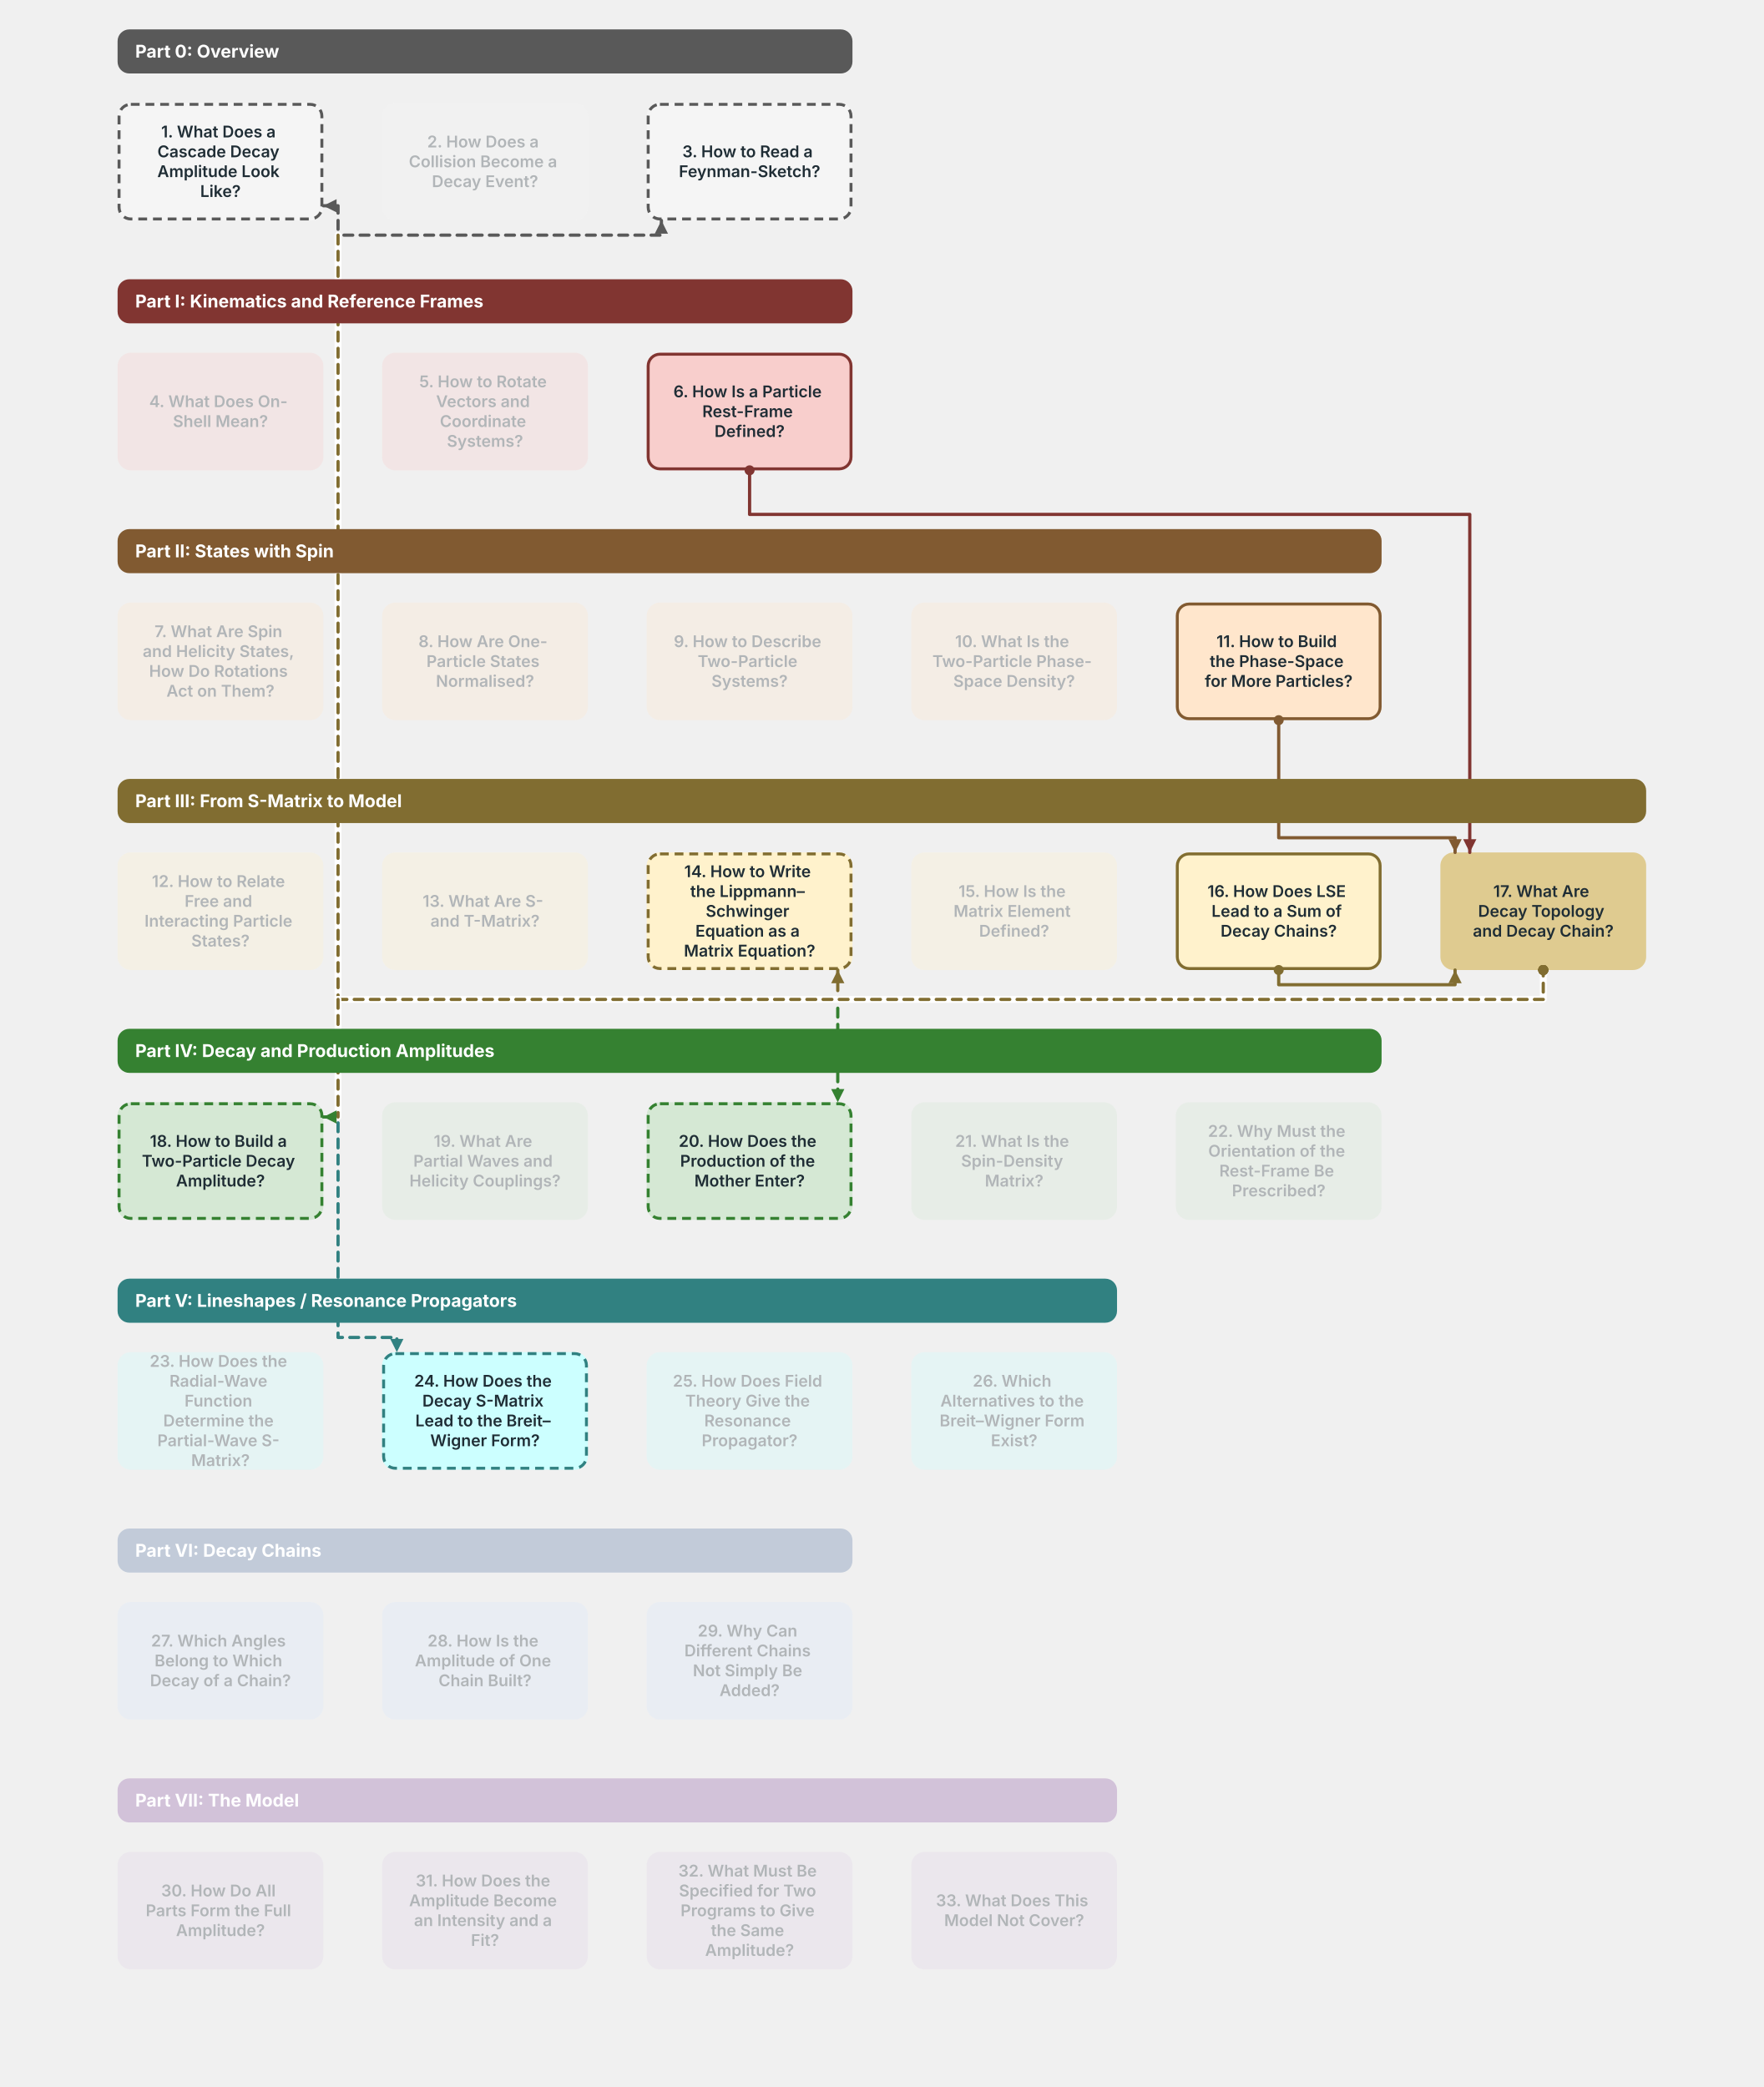
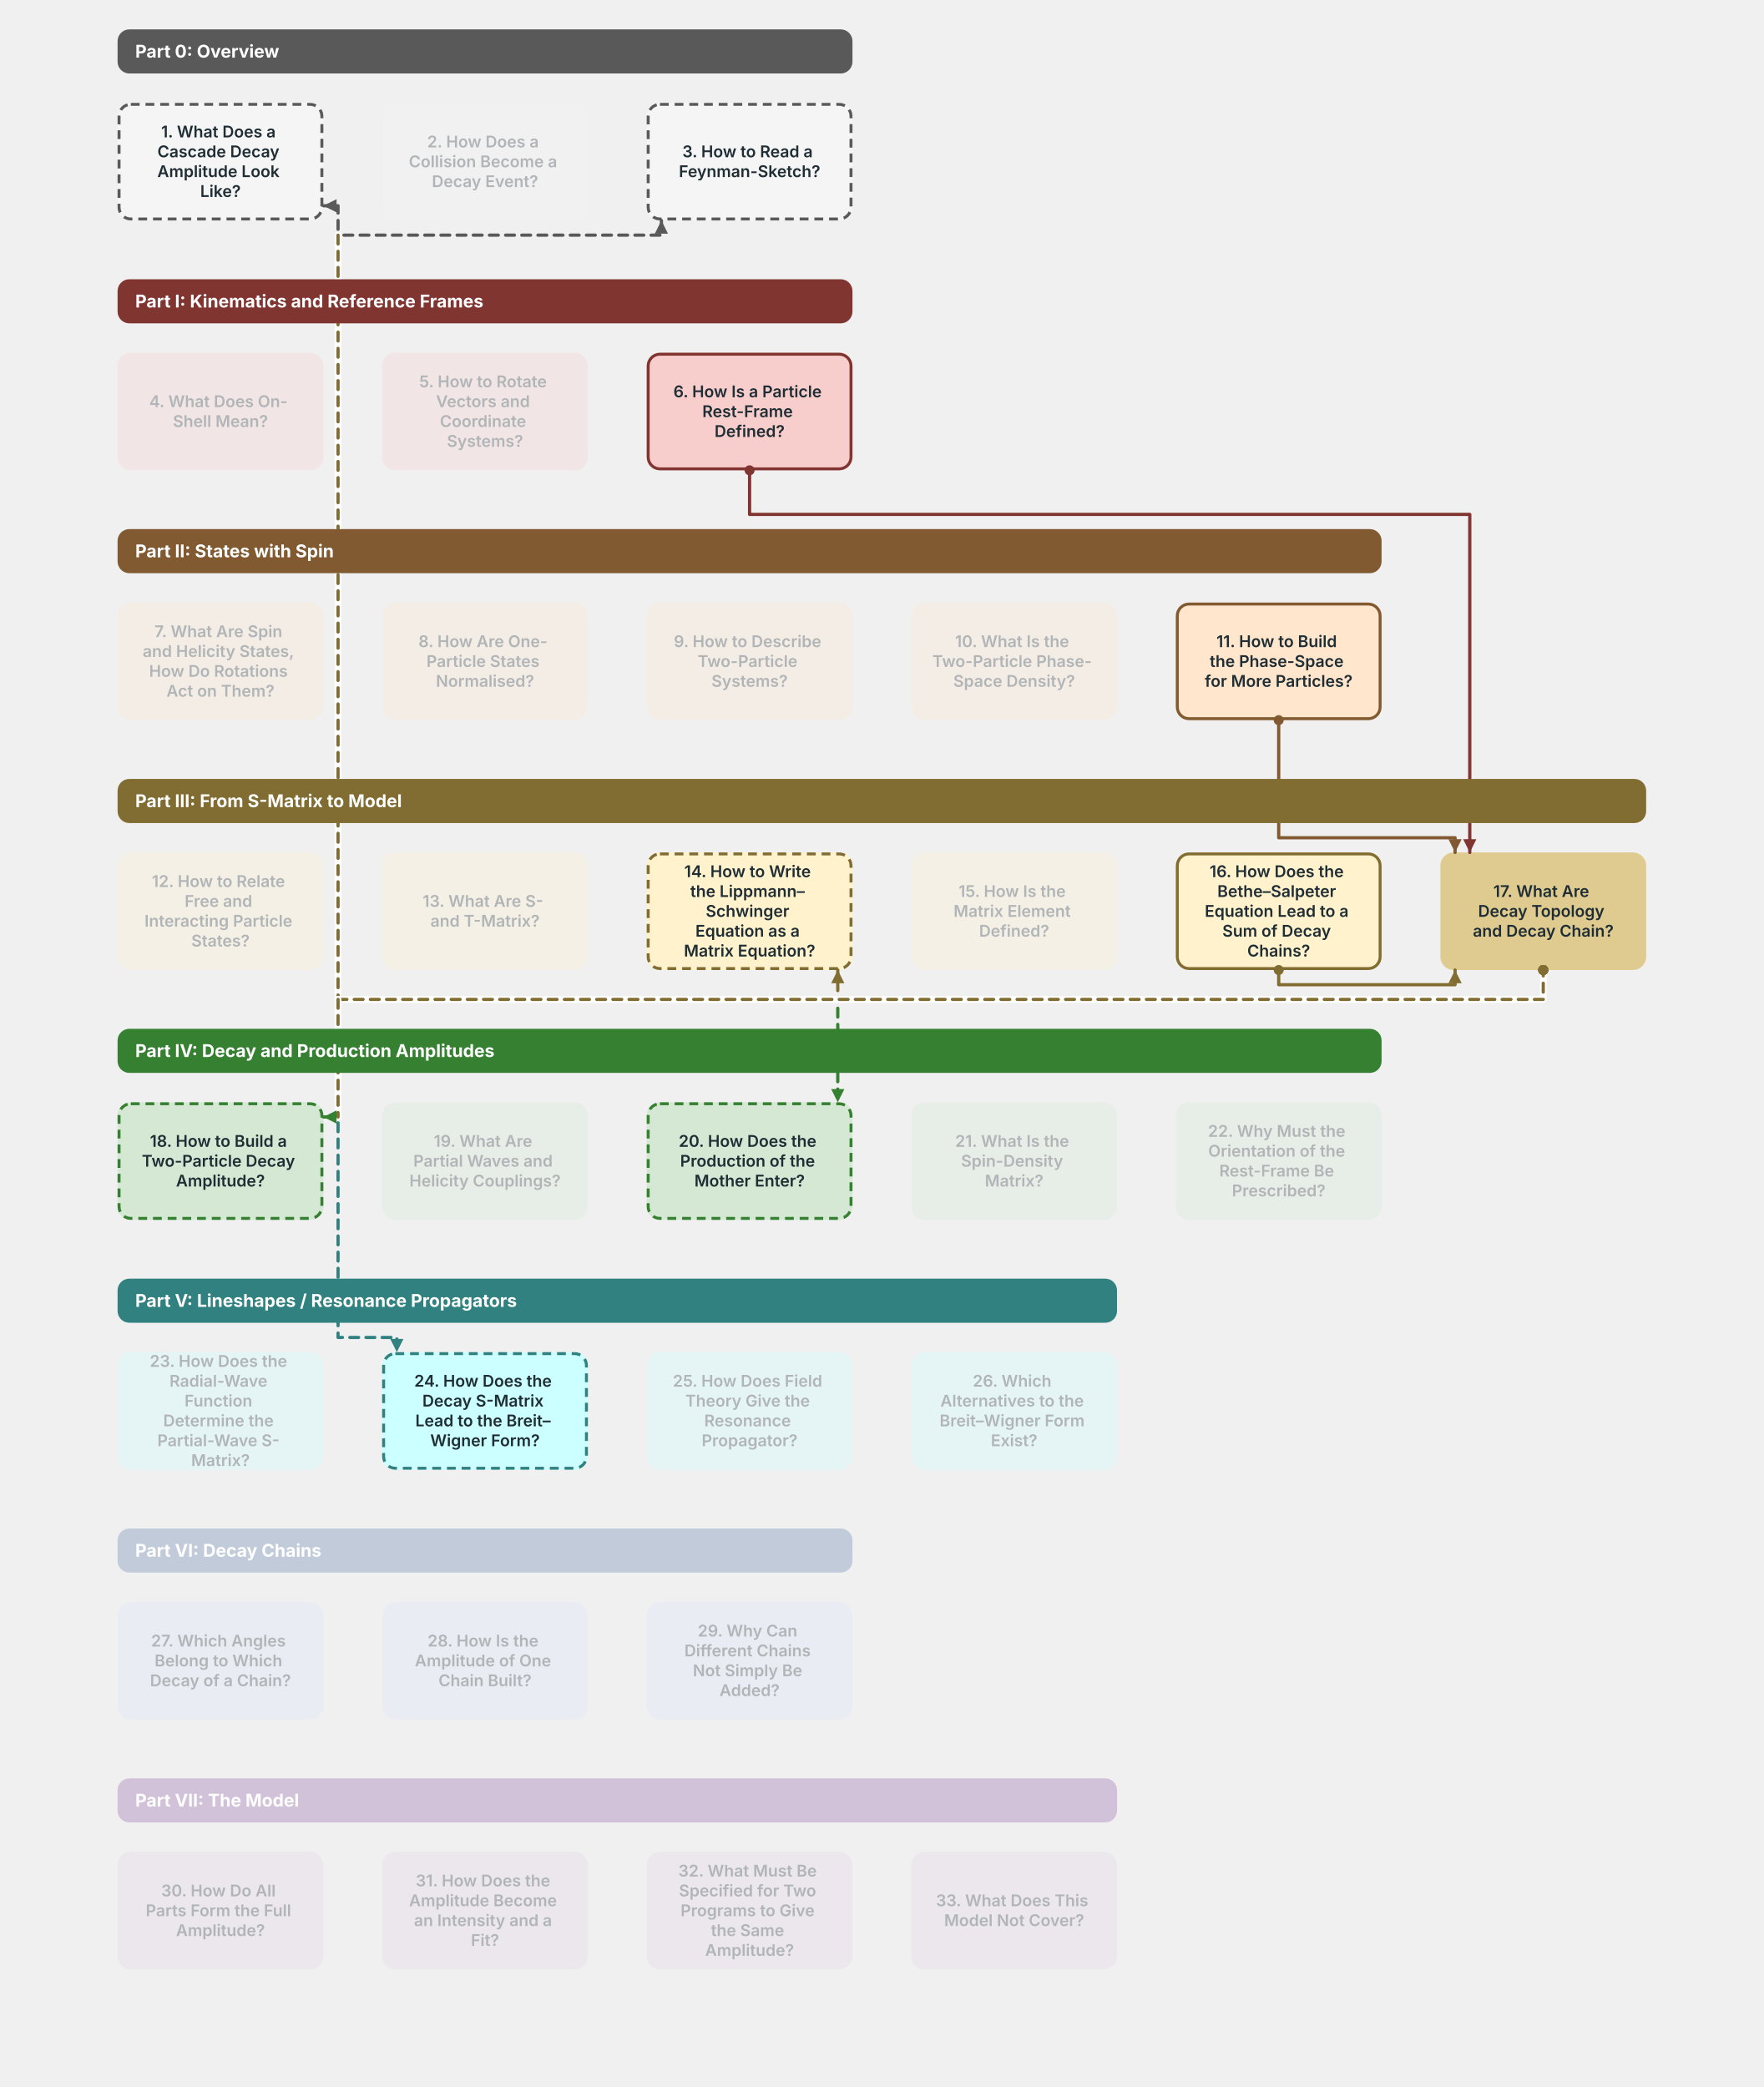
<svg xmlns="http://www.w3.org/2000/svg" viewBox="0 0 1200 1420" width="1200" height="1420" role="img" aria-label="Flow chart of the FAQ">
  <style>text{font-family:Inter,"Source Sans 3","Noto Sans","DejaVu Sans",sans-serif;font-size:11px;font-weight:600}.bar-title{font-size:12px;font-weight:700}</style>
  <g class="card" data-n="1" opacity="1">
    <rect class="card-bg" data-n="1" x="80" y="70" width="140" height="80" rx="9" fill="#F5F5F5" />
    <rect class="frame see" data-n="1" x="81" y="71" width="138" height="78" rx="8" fill="none" stroke="#595959" stroke-width="2" stroke-dasharray="6 4" />
    <text fill="#1f2d35" text-anchor="middle">
      <tspan x="150" y="93.5">1. What Does a</tspan>
      <tspan x="150" y="107.0">Cascade Decay</tspan>
      <tspan x="150" y="120.5">Amplitude Look</tspan>
      <tspan x="150" y="134.0">Like?</tspan>
    </text>
  </g>
  <g class="card" data-n="2" opacity="0.3">
    <rect class="card-bg" data-n="2" x="260" y="70" width="140" height="80" rx="9" fill="#F5F5F5" />
    <text fill="#1f2d35" text-anchor="middle">
      <tspan x="330" y="100.3">2. How Does a</tspan>
      <tspan x="330" y="113.8">Collision Become a</tspan>
      <tspan x="330" y="127.3">Decay Event?</tspan>
    </text>
  </g>
  <g class="card" data-n="3" opacity="1">
    <rect class="card-bg" data-n="3" x="440" y="70" width="140" height="80" rx="9" fill="#F5F5F5" />
    <rect class="frame see" data-n="3" x="441" y="71" width="138" height="78" rx="8" fill="none" stroke="#595959" stroke-width="2" stroke-dasharray="6 4" />
    <text fill="#1f2d35" text-anchor="middle">
      <tspan x="510" y="107.0">3. How to Read a</tspan>
      <tspan x="510" y="120.5">Feynman-Sketch?</tspan>
    </text>
  </g>
  <g class="card" data-n="4" opacity="0.3">
    <rect class="card-bg" data-n="4" x="80" y="240" width="140" height="80" rx="9" fill="#F8CECC" />
    <text fill="#1f2d35" text-anchor="middle">
      <tspan x="150" y="277.0">4. What Does On-</tspan>
      <tspan x="150" y="290.5">Shell Mean?</tspan>
    </text>
  </g>
  <g class="card" data-n="5" opacity="0.3">
    <rect class="card-bg" data-n="5" x="260" y="240" width="140" height="80" rx="9" fill="#F8CECC" />
    <text fill="#1f2d35" text-anchor="middle">
      <tspan x="330" y="263.5">5. How to Rotate</tspan>
      <tspan x="330" y="277.0">Vectors and</tspan>
      <tspan x="330" y="290.5">Coordinate</tspan>
      <tspan x="330" y="304.0">Systems?</tspan>
    </text>
  </g>
  <g class="card" data-n="6" opacity="1">
    <rect class="card-bg" data-n="6" x="440" y="240" width="140" height="80" rx="9" fill="#F8CECC" />
    <rect class="frame need" data-n="6" x="441" y="241" width="138" height="78" rx="8" fill="none" stroke="#813531" stroke-width="2" />
    <text fill="#1f2d35" text-anchor="middle">
      <tspan x="510" y="270.3">6. How Is a Particle</tspan>
      <tspan x="510" y="283.8">Rest-Frame</tspan>
      <tspan x="510" y="297.3">Defined?</tspan>
    </text>
  </g>
  <g class="card" data-n="7" opacity="0.3">
    <rect class="card-bg" data-n="7" x="80" y="410" width="140" height="80" rx="9" fill="#FFE6CC" />
    <text fill="#1f2d35" text-anchor="middle">
      <tspan x="150" y="433.5">7. What Are Spin</tspan>
      <tspan x="150" y="447.0">and Helicity States,</tspan>
      <tspan x="150" y="460.5">How Do Rotations</tspan>
      <tspan x="150" y="474.0">Act on Them?</tspan>
    </text>
  </g>
  <g class="card" data-n="8" opacity="0.3">
    <rect class="card-bg" data-n="8" x="260" y="410" width="140" height="80" rx="9" fill="#FFE6CC" />
    <text fill="#1f2d35" text-anchor="middle">
      <tspan x="330" y="440.3">8. How Are One-</tspan>
      <tspan x="330" y="453.8">Particle States</tspan>
      <tspan x="330" y="467.3">Normalised?</tspan>
    </text>
  </g>
  <g class="card" data-n="9" opacity="0.3">
    <rect class="card-bg" data-n="9" x="440" y="410" width="140" height="80" rx="9" fill="#FFE6CC" />
    <text fill="#1f2d35" text-anchor="middle">
      <tspan x="510" y="440.3">9. How to Describe</tspan>
      <tspan x="510" y="453.8">Two-Particle</tspan>
      <tspan x="510" y="467.3">Systems?</tspan>
    </text>
  </g>
  <g class="card" data-n="10" opacity="0.3">
    <rect class="card-bg" data-n="10" x="620" y="410" width="140" height="80" rx="9" fill="#FFE6CC" />
    <text fill="#1f2d35" text-anchor="middle">
      <tspan x="690" y="440.3">10. What Is the</tspan>
      <tspan x="690" y="453.8">Two-Particle Phase-</tspan>
      <tspan x="690" y="467.3">Space Density?</tspan>
    </text>
  </g>
  <g class="card" data-n="11" opacity="1">
    <rect class="card-bg" data-n="11" x="800" y="410" width="140" height="80" rx="9" fill="#FFE6CC" />
    <rect class="frame need" data-n="11" x="801" y="411" width="138" height="78" rx="8" fill="none" stroke="#815A31" stroke-width="2" />
    <text fill="#1f2d35" text-anchor="middle">
      <tspan x="870" y="440.3">11. How to Build</tspan>
      <tspan x="870" y="453.8">the Phase-Space</tspan>
      <tspan x="870" y="467.3">for More Particles?</tspan>
    </text>
  </g>
  <g class="card" data-n="12" opacity="0.3">
    <rect class="card-bg" data-n="12" x="80" y="580" width="140" height="80" rx="9" fill="#FFF2CC" />
    <text fill="#1f2d35" text-anchor="middle">
      <tspan x="150" y="603.5">12. How to Relate</tspan>
      <tspan x="150" y="617.0">Free and</tspan>
      <tspan x="150" y="630.5">Interacting Particle</tspan>
      <tspan x="150" y="644.0">States?</tspan>
    </text>
  </g>
  <g class="card" data-n="13" opacity="0.3">
    <rect class="card-bg" data-n="13" x="260" y="580" width="140" height="80" rx="9" fill="#FFF2CC" />
    <text fill="#1f2d35" text-anchor="middle">
      <tspan x="330" y="617.0">13. What Are S-</tspan>
      <tspan x="330" y="630.5">and T-Matrix?</tspan>
    </text>
  </g>
  <g class="card" data-n="14" opacity="1">
    <rect class="card-bg" data-n="14" x="440" y="580" width="140" height="80" rx="9" fill="#FFF2CC" />
    <rect class="frame see" data-n="14" x="441" y="581" width="138" height="78" rx="8" fill="none" stroke="#816D31" stroke-width="2" stroke-dasharray="6 4" />
    <text fill="#1f2d35" text-anchor="middle">
      <tspan x="510" y="596.8">14. How to Write</tspan>
      <tspan x="510" y="610.3">the Lippmann–</tspan>
      <tspan x="510" y="623.8">Schwinger</tspan>
      <tspan x="510" y="637.3">Equation as a</tspan>
      <tspan x="510" y="650.8">Matrix Equation?</tspan>
    </text>
  </g>
  <g class="card" data-n="15" opacity="0.3">
    <rect class="card-bg" data-n="15" x="620" y="580" width="140" height="80" rx="9" fill="#FFF2CC" />
    <text fill="#1f2d35" text-anchor="middle">
      <tspan x="690" y="610.3">15. How Is the</tspan>
      <tspan x="690" y="623.8">Matrix Element</tspan>
      <tspan x="690" y="637.3">Defined?</tspan>
    </text>
  </g>
  <g class="card" data-n="16" opacity="1">
    <rect class="card-bg" data-n="16" x="800" y="580" width="140" height="80" rx="9" fill="#FFF2CC" />
    <rect class="frame need" data-n="16" x="801" y="581" width="138" height="78" rx="8" fill="none" stroke="#816D31" stroke-width="2" />
    <text fill="#1f2d35" text-anchor="middle">
-       <tspan x="870" y="610.3">16. How Does LSE</tspan>
-       <tspan x="870" y="623.8">Lead to a Sum of</tspan>
-       <tspan x="870" y="637.3">Decay Chains?</tspan>
+       <tspan x="870" y="596.8">16. How Does the</tspan>
+       <tspan x="870" y="610.3">Bethe–Salpeter</tspan>
+       <tspan x="870" y="623.8">Equation Lead to a</tspan>
+       <tspan x="870" y="637.3">Sum of Decay</tspan>
+       <tspan x="870" y="650.8">Chains?</tspan>
    </text>
  </g>
  <g class="card" data-n="17" opacity="1">
    <rect class="card-bg" data-n="17" x="980" y="580" width="140" height="80" rx="9" fill="#DFCB90" />
    <text fill="#1f2d35" text-anchor="middle">
      <tspan x="1050" y="610.3">17. What Are</tspan>
      <tspan x="1050" y="623.8">Decay Topology</tspan>
      <tspan x="1050" y="637.3">and Decay Chain?</tspan>
    </text>
  </g>
  <g class="card" data-n="18" opacity="1">
    <rect class="card-bg" data-n="18" x="80" y="750" width="140" height="80" rx="9" fill="#D5E8D4" />
    <rect class="frame see" data-n="18" x="81" y="751" width="138" height="78" rx="8" fill="none" stroke="#358131" stroke-width="2" stroke-dasharray="6 4" />
    <text fill="#1f2d35" text-anchor="middle">
      <tspan x="150" y="780.3">18. How to Build a</tspan>
      <tspan x="150" y="793.8">Two-Particle Decay</tspan>
      <tspan x="150" y="807.3">Amplitude?</tspan>
    </text>
  </g>
  <g class="card" data-n="19" opacity="0.3">
    <rect class="card-bg" data-n="19" x="260" y="750" width="140" height="80" rx="9" fill="#D5E8D4" />
    <text fill="#1f2d35" text-anchor="middle">
      <tspan x="330" y="780.3">19. What Are</tspan>
      <tspan x="330" y="793.8">Partial Waves and</tspan>
      <tspan x="330" y="807.3">Helicity Couplings?</tspan>
    </text>
  </g>
  <g class="card" data-n="20" opacity="1">
    <rect class="card-bg" data-n="20" x="440" y="750" width="140" height="80" rx="9" fill="#D5E8D4" />
    <rect class="frame see" data-n="20" x="441" y="751" width="138" height="78" rx="8" fill="none" stroke="#358131" stroke-width="2" stroke-dasharray="6 4" />
    <text fill="#1f2d35" text-anchor="middle">
      <tspan x="510" y="780.3">20. How Does the</tspan>
      <tspan x="510" y="793.8">Production of the</tspan>
      <tspan x="510" y="807.3">Mother Enter?</tspan>
    </text>
  </g>
  <g class="card" data-n="21" opacity="0.3">
    <rect class="card-bg" data-n="21" x="620" y="750" width="140" height="80" rx="9" fill="#D5E8D4" />
    <text fill="#1f2d35" text-anchor="middle">
      <tspan x="690" y="780.3">21. What Is the</tspan>
      <tspan x="690" y="793.8">Spin-Density</tspan>
      <tspan x="690" y="807.3">Matrix?</tspan>
    </text>
  </g>
  <g class="card" data-n="22" opacity="0.3">
    <rect class="card-bg" data-n="22" x="800" y="750" width="140" height="80" rx="9" fill="#D5E8D4" />
    <text fill="#1f2d35" text-anchor="middle">
      <tspan x="870" y="773.5">22. Why Must the</tspan>
      <tspan x="870" y="787.0">Orientation of the</tspan>
      <tspan x="870" y="800.5">Rest-Frame Be</tspan>
      <tspan x="870" y="814.0">Prescribed?</tspan>
    </text>
  </g>
  <g class="card" data-n="23" opacity="0.3">
    <rect class="card-bg" data-n="23" x="80" y="920" width="140" height="80" rx="9" fill="#CCFFFF" />
    <text fill="#1f2d35" text-anchor="middle">
      <tspan x="150" y="930.0">23. How Does the</tspan>
      <tspan x="150" y="943.5">Radial-Wave</tspan>
      <tspan x="150" y="957.0">Function</tspan>
      <tspan x="150" y="970.5">Determine the</tspan>
      <tspan x="150" y="984.0">Partial-Wave S-</tspan>
      <tspan x="150" y="997.5">Matrix?</tspan>
    </text>
  </g>
  <g class="card" data-n="24" opacity="1">
    <rect class="card-bg" data-n="24" x="260" y="920" width="140" height="80" rx="9" fill="#CCFFFF" />
    <rect class="frame see" data-n="24" x="261" y="921" width="138" height="78" rx="8" fill="none" stroke="#318181" stroke-width="2" stroke-dasharray="6 4" />
    <text fill="#1f2d35" text-anchor="middle">
      <tspan x="330" y="943.5">24. How Does the</tspan>
      <tspan x="330" y="957.0">Decay S-Matrix</tspan>
      <tspan x="330" y="970.5">Lead to the Breit–</tspan>
      <tspan x="330" y="984.0">Wigner Form?</tspan>
    </text>
  </g>
  <g class="card" data-n="25" opacity="0.3">
    <rect class="card-bg" data-n="25" x="440" y="920" width="140" height="80" rx="9" fill="#CCFFFF" />
    <text fill="#1f2d35" text-anchor="middle">
      <tspan x="510" y="943.5">25. How Does Field</tspan>
      <tspan x="510" y="957.0">Theory Give the</tspan>
      <tspan x="510" y="970.5">Resonance</tspan>
      <tspan x="510" y="984.0">Propagator?</tspan>
    </text>
  </g>
  <g class="card" data-n="26" opacity="0.3">
    <rect class="card-bg" data-n="26" x="620" y="920" width="140" height="80" rx="9" fill="#CCFFFF" />
    <text fill="#1f2d35" text-anchor="middle">
      <tspan x="690" y="943.5">26. Which</tspan>
      <tspan x="690" y="957.0">Alternatives to the</tspan>
      <tspan x="690" y="970.5">Breit–Wigner Form</tspan>
      <tspan x="690" y="984.0">Exist?</tspan>
    </text>
  </g>
  <g class="card" data-n="27" opacity="0.3">
    <rect class="card-bg" data-n="27" x="80" y="1090" width="140" height="80" rx="9" fill="#DAE8FC" />
    <text fill="#1f2d35" text-anchor="middle">
      <tspan x="150" y="1120.3">27. Which Angles</tspan>
      <tspan x="150" y="1133.8">Belong to Which</tspan>
      <tspan x="150" y="1147.3">Decay of a Chain?</tspan>
    </text>
  </g>
  <g class="card" data-n="28" opacity="0.3">
    <rect class="card-bg" data-n="28" x="260" y="1090" width="140" height="80" rx="9" fill="#DAE8FC" />
    <text fill="#1f2d35" text-anchor="middle">
      <tspan x="330" y="1120.3">28. How Is the</tspan>
      <tspan x="330" y="1133.8">Amplitude of One</tspan>
      <tspan x="330" y="1147.3">Chain Built?</tspan>
    </text>
  </g>
  <g class="card" data-n="29" opacity="0.3">
    <rect class="card-bg" data-n="29" x="440" y="1090" width="140" height="80" rx="9" fill="#DAE8FC" />
    <text fill="#1f2d35" text-anchor="middle">
      <tspan x="510" y="1113.5">29. Why Can</tspan>
      <tspan x="510" y="1127.0">Different Chains</tspan>
      <tspan x="510" y="1140.5">Not Simply Be</tspan>
      <tspan x="510" y="1154.0">Added?</tspan>
    </text>
  </g>
  <g class="card" data-n="30" opacity="0.3">
    <rect class="card-bg" data-n="30" x="80" y="1260" width="140" height="80" rx="9" fill="#E1D5E7" />
    <text fill="#1f2d35" text-anchor="middle">
      <tspan x="150" y="1290.3">30. How Do All</tspan>
      <tspan x="150" y="1303.8">Parts Form the Full</tspan>
      <tspan x="150" y="1317.3">Amplitude?</tspan>
    </text>
  </g>
  <g class="card" data-n="31" opacity="0.3">
    <rect class="card-bg" data-n="31" x="260" y="1260" width="140" height="80" rx="9" fill="#E1D5E7" />
    <text fill="#1f2d35" text-anchor="middle">
      <tspan x="330" y="1283.5">31. How Does the</tspan>
      <tspan x="330" y="1297.0">Amplitude Become</tspan>
      <tspan x="330" y="1310.5">an Intensity and a</tspan>
      <tspan x="330" y="1324.0">Fit?</tspan>
    </text>
  </g>
  <g class="card" data-n="32" opacity="0.3">
    <rect class="card-bg" data-n="32" x="440" y="1260" width="140" height="80" rx="9" fill="#E1D5E7" />
    <text fill="#1f2d35" text-anchor="middle">
      <tspan x="510" y="1276.8">32. What Must Be</tspan>
      <tspan x="510" y="1290.3">Specified for Two</tspan>
      <tspan x="510" y="1303.8">Programs to Give</tspan>
      <tspan x="510" y="1317.3">the Same</tspan>
      <tspan x="510" y="1330.8">Amplitude?</tspan>
    </text>
  </g>
  <g class="card" data-n="33" opacity="0.3">
    <rect class="card-bg" data-n="33" x="620" y="1260" width="140" height="80" rx="9" fill="#E1D5E7" />
    <text fill="#1f2d35" text-anchor="middle">
      <tspan x="690" y="1297.0">33. What Does This</tspan>
      <tspan x="690" y="1310.5">Model Not Cover?</tspan>
    </text>
  </g>
  <g class="lines" fill="none" stroke-linejoin="round" stroke-linecap="round">
    <path class="see" data-card="1" data-from="17" data-to="1" d="M1050 660 L1050 680 L230 680 L230 140 L220 140" stroke="#595959" stroke-width="2.2" stroke-dasharray="6 5" />
    <path class="see" data-card="18" data-from="17" data-to="18" d="M1050 660 L1050 680 L230 680 L230 760 L220 760" stroke="#358131" stroke-width="2.2" stroke-dasharray="6 5" />
    <path class="see" data-card="24" data-from="17" data-to="24" d="M1050 660 L1050 680 L230 680 L230 910 L270 910 L270 920" stroke="#318181" stroke-width="2.2" stroke-dasharray="6 5" />
    <path class="see" data-card="20" data-from="17" data-to="20" d="M1050 660 L1050 680 L570 680 L570 750" stroke="#358131" stroke-width="2.2" stroke-dasharray="6 5" />
    <path class="see" data-card="3" data-from="17" data-to="3" d="M1050 660 L1050 680 L230 680 L230 160 L450 160 L450 150" stroke="#595959" stroke-width="2.2" stroke-dasharray="6 5" />
    <path class="see" data-card="14" data-from="17" data-to="14" d="M1050 660 L1050 680 L570 680 L570 660" stroke="#816D31" stroke-width="2.2" stroke-dasharray="6 5" />
    <path class="trunk-under" d="M230 160 L230 680" stroke="#fff" stroke-width="4.6" />
    <path class="trunk" d="M230 160 L230 680" stroke="#816D31" stroke-width="2.2" stroke-dasharray="6 5" />
    <path class="trunk-under" d="M230 680 L1050 680 L1050 660" stroke="#fff" stroke-width="4.6" />
    <path class="trunk" d="M230 680 L1050 680 L1050 660" stroke="#816D31" stroke-width="2.2" stroke-dasharray="6 5" />
    <path class="trunk-under" d="M230 680 L230 760" stroke="#fff" stroke-width="4.6" />
    <path class="trunk" d="M230 680 L230 760" stroke="#816D31" stroke-width="2.2" stroke-dasharray="6 5" />
    <path class="need" data-card="16" data-from="16" data-to="17" d="M870 660 L870 670 L990 670 L990 660" stroke="#816D31" stroke-width="2.2" />
    <path class="need" data-card="11" data-from="11" data-to="17" d="M870 490 L870 570 L990 570 L990 580" stroke="#815A31" stroke-width="2.2" />
    <path class="need" data-card="6" data-from="6" data-to="17" d="M510 320 L510 350 L1000 350 L1000 580" stroke="#813531" stroke-width="2.2" />
    <polygon class="arrow" data-card="16" points="990,660 994.5,669 985.5,669" fill="#816D31" stroke="none" />
    <polygon class="arrow" data-card="11" points="990,580 985.5,571 994.5,571" fill="#815A31" stroke="none" />
    <polygon class="arrow" data-card="6" points="1000,580 995.5,571 1004.5,571" fill="#813531" stroke="none" />
    <polygon class="arrow" data-card="1" points="220,140 229,135.5 229,144.5" fill="#595959" stroke="none" />
    <polygon class="arrow" data-card="18" points="220,760 229,755.5 229,764.5" fill="#358131" stroke="none" />
    <polygon class="arrow" data-card="24" points="270,920 265.5,911 274.5,911" fill="#318181" stroke="none" />
    <polygon class="arrow" data-card="20" points="570,750 565.5,741 574.5,741" fill="#358131" stroke="none" />
    <polygon class="arrow" data-card="3" points="450,150 454.5,159 445.5,159" fill="#595959" stroke="none" />
    <polygon class="arrow" data-card="14" points="570,660 574.5,669 565.5,669" fill="#816D31" stroke="none" />
    <circle class="start" data-card="16" cx="870" cy="660" r="3.4" fill="#816D31" stroke="none" />
    <circle class="start" data-card="11" cx="870" cy="490" r="3.4" fill="#815A31" stroke="none" />
    <circle class="start" data-card="6" cx="510" cy="320" r="3.4" fill="#813531" stroke="none" />
    <circle class="start" data-card="1" cx="1050" cy="660" r="3.4" fill="#816D31" stroke="none" />
    <circle class="start" data-card="18" cx="1050" cy="660" r="3.4" fill="#816D31" stroke="none" />
    <circle class="start" data-card="24" cx="1050" cy="660" r="3.4" fill="#816D31" stroke="none" />
    <circle class="start" data-card="20" cx="1050" cy="660" r="3.4" fill="#816D31" stroke="none" />
    <circle class="start" data-card="3" cx="1050" cy="660" r="3.4" fill="#816D31" stroke="none" />
    <circle class="start" data-card="14" cx="1050" cy="660" r="3.4" fill="#816D31" stroke="none" />
  </g>
  <g class="bar" data-part="0" opacity="1">
    <rect x="80" y="20" width="500" height="30" rx="8" fill="#595959" />
    <text class="bar-title" x="92" y="39.2" fill="#fff">Part 0: Overview</text>
  </g>
  <g class="bar" data-part="1" opacity="1">
    <rect x="80" y="190" width="500" height="30" rx="8" fill="#813531" />
    <text class="bar-title" x="92" y="209.2" fill="#fff">Part I: Kinematics and Reference Frames</text>
  </g>
  <g class="bar" data-part="2" opacity="1">
    <rect x="80" y="360" width="860" height="30" rx="8" fill="#815A31" />
    <text class="bar-title" x="92" y="379.2" fill="#fff">Part II: States with Spin</text>
  </g>
  <g class="bar" data-part="3" opacity="1">
    <rect x="80" y="530" width="1040" height="30" rx="8" fill="#816D31" />
    <text class="bar-title" x="92" y="549.2" fill="#fff">Part III: From S-Matrix to Model</text>
  </g>
  <g class="bar" data-part="4" opacity="1">
    <rect x="80" y="700" width="860" height="30" rx="8" fill="#358131" />
    <text class="bar-title" x="92" y="719.2" fill="#fff">Part IV: Decay and Production Amplitudes</text>
  </g>
  <g class="bar" data-part="5" opacity="1">
    <rect x="80" y="870" width="680" height="30" rx="8" fill="#318181" />
    <text class="bar-title" x="92" y="889.2" fill="#fff">Part V: Lineshapes / Resonance Propagators</text>
  </g>
  <rect class="bar-underlay" x="80" y="1040" width="500" height="30" rx="8" fill="#fff" />
  <g class="bar" data-part="6" opacity="0.3">
    <rect x="80" y="1040" width="500" height="30" rx="8" fill="#315281" />
    <text class="bar-title" x="92" y="1059.2" fill="#fff">Part VI: Decay Chains</text>
  </g>
  <rect class="bar-underlay" x="80" y="1210" width="680" height="30" rx="8" fill="#fff" />
  <g class="bar" data-part="7" opacity="0.3">
    <rect x="80" y="1210" width="680" height="30" rx="8" fill="#673181" />
    <text class="bar-title" x="92" y="1229.2" fill="#fff">Part VII: The Model</text>
  </g>
</svg>
